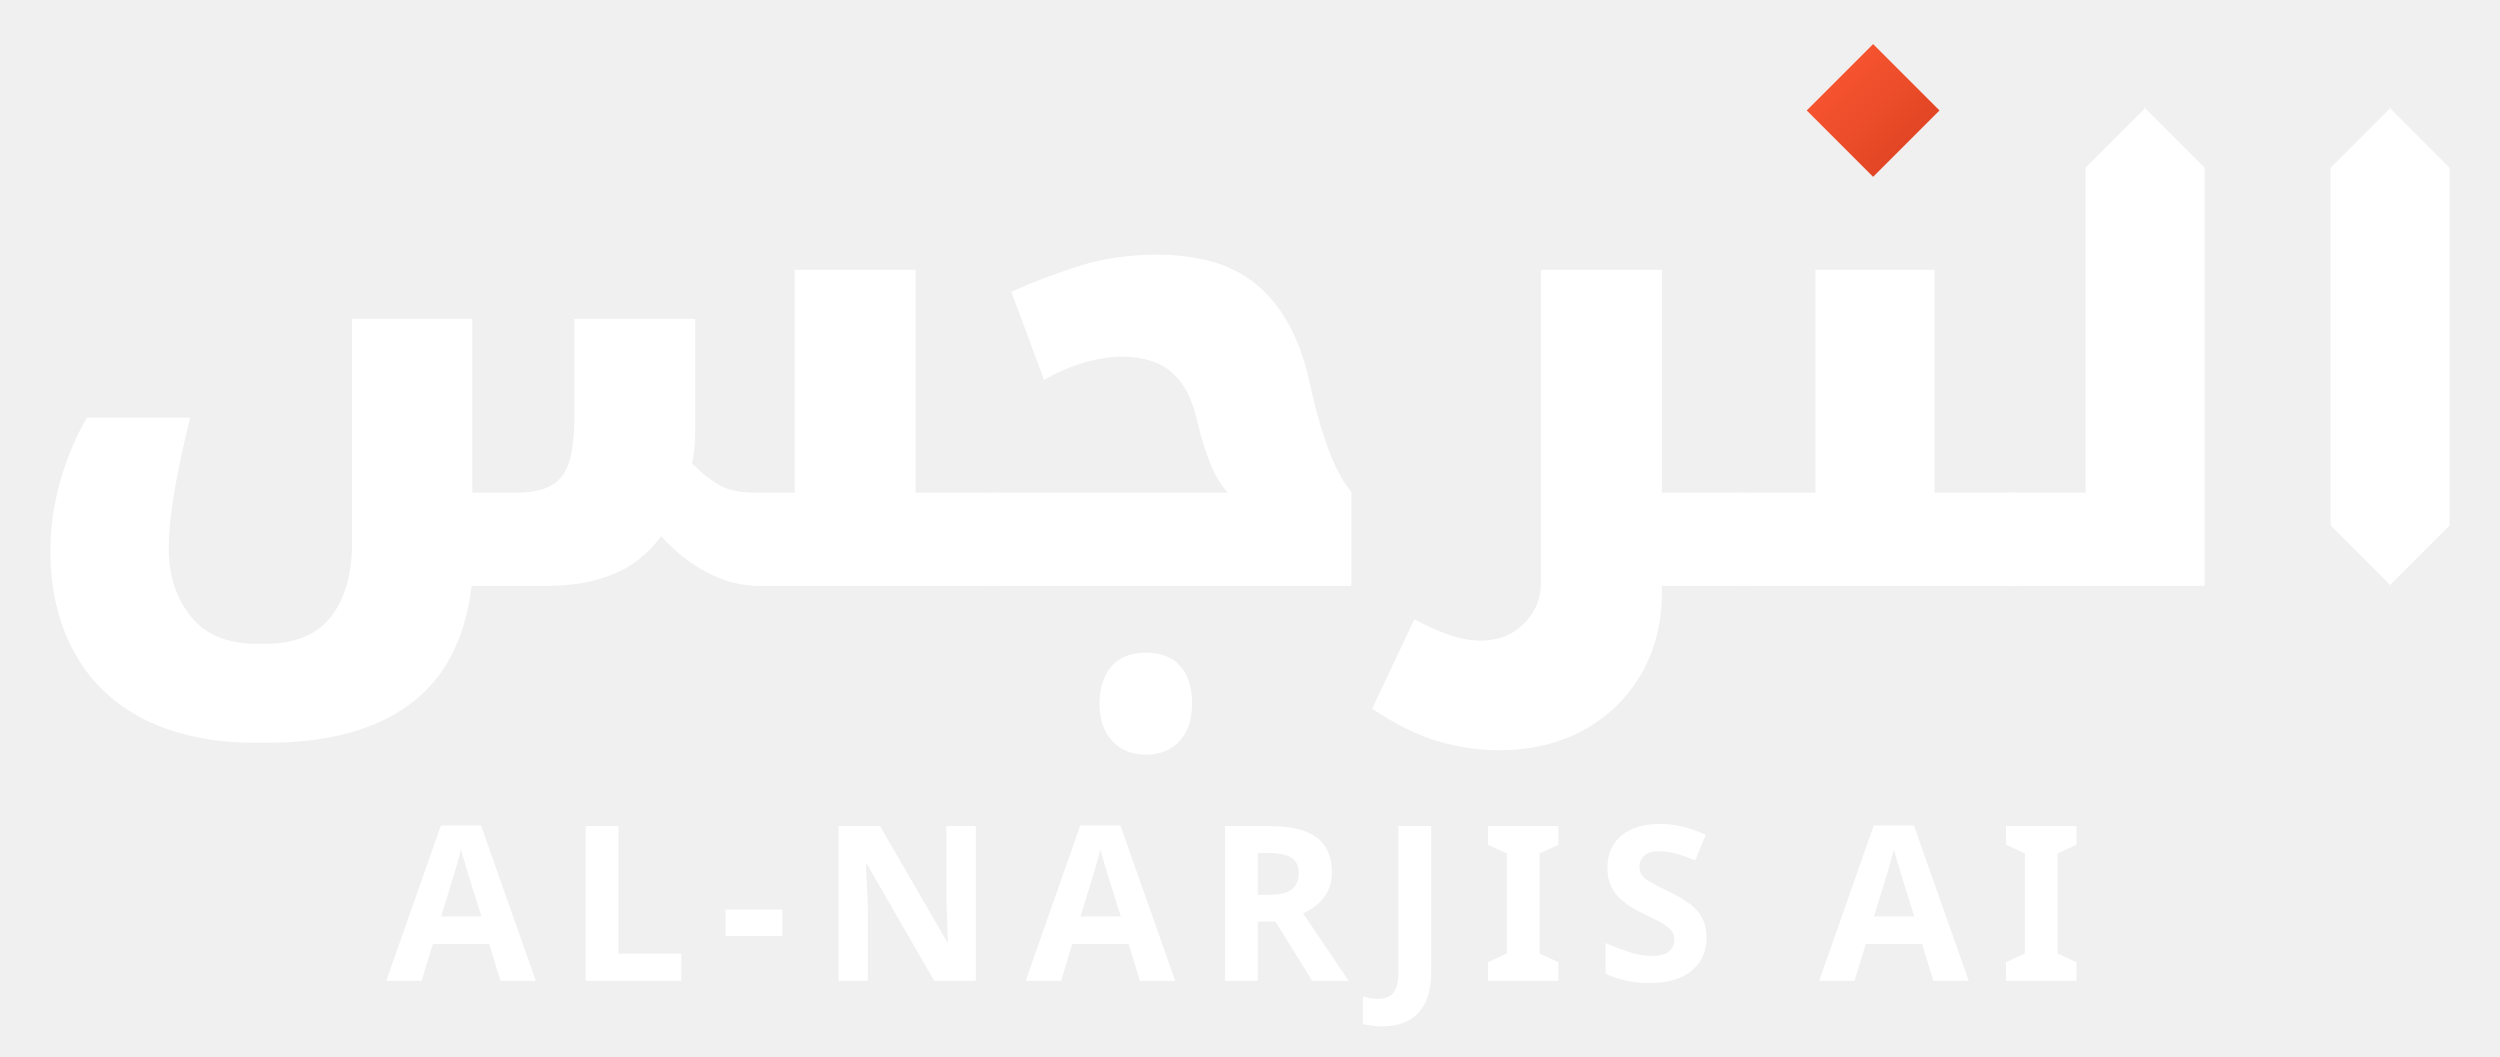
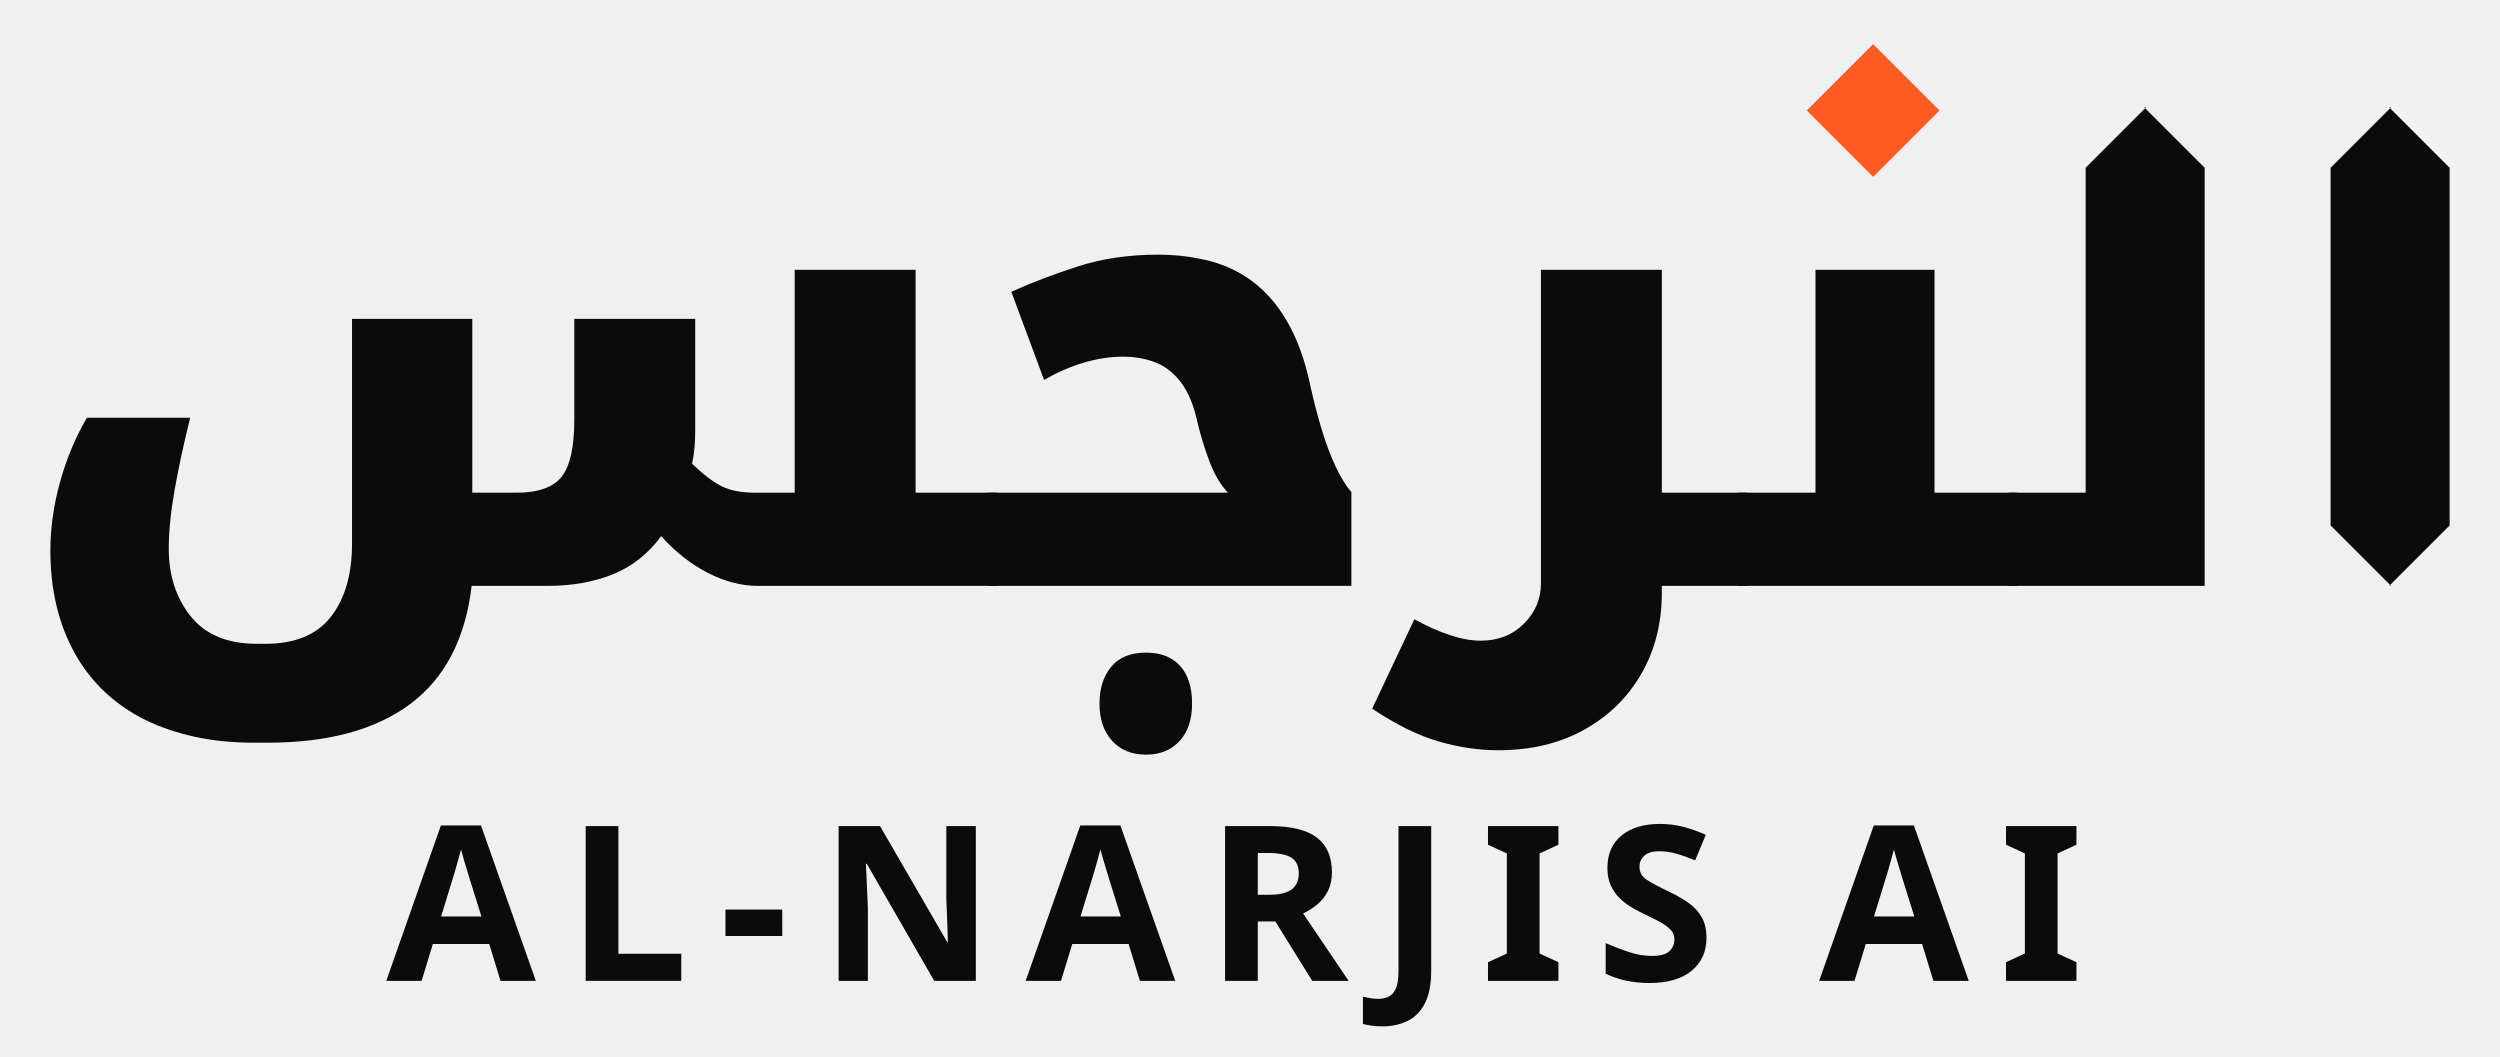
<svg xmlns="http://www.w3.org/2000/svg" viewBox="0 0 3970.00 1677.87" role="img" aria-label="النرجس AL-NARJIS AI">
  <defs>
    <linearGradient id="narjis-noon" x1="0" y1="1" x2="1" y2="0">
-       <stop offset="0" stop-color="#ff5a36" />
-       <stop offset="1" stop-color="#d93f1e" />
+       <stop offset="0" stop-color="#ff5a1f" />
+       <stop offset="1" stop-color="#ff5a1f" />
    </linearGradient>
  </defs>
  <g transform="translate(15.00 930.40) scale(1 -1)">
-     <g fill="#ffffff">
+     <g fill="#0b0b0b">
      <g transform="translate(0.00 0.00)">
        <path d="M1189 0Q1149 0 1108.5 21.0Q1068 42 1035 79Q1004 37 958.5 18.5Q913 0 854 0H734Q719 -126 636.5 -187.5Q554 -249 410 -249H388Q337 -249 294.0 -239.5Q251 -230 216 -213Q142 -176 103.5 -106.5Q65 -37 65 56Q65 110 80.5 165.5Q96 221 123 267H287Q272 207 262.5 153.5Q253 100 253 59Q253 -5 288.0 -48.5Q323 -92 393 -92H406Q477 -92 510.5 -49.0Q544 -6 544 67V424H735V148H805Q857 148 877.0 173.5Q897 199 897 264V424H1089V247Q1089 234 1088.0 221.0Q1087 208 1084 194Q1110 169 1130.5 158.5Q1151 148 1184 148H1247V502H1439V148H1566Q1571 148 1571 144V5Q1571 0 1566 0Z" />
      </g>
      <g transform="translate(1787.00 16.00)">
        <path d="M18 -284Q-16 -284 -36.0 -262.0Q-56 -240 -56 -203Q-56 -167 -37.5 -144.5Q-19 -122 18 -122Q53 -122 72.0 -143.0Q91 -164 91 -203Q91 -241 71.0 -262.5Q51 -284 18 -284Z" />
      </g>
      <g transform="translate(1561.00 0.00)">
        <path d="M-5 0Q-10 0 -10 5V144Q-10 148 -5 148H374Q357 166 345.5 195.5Q334 225 326 258Q317 300 299.5 323.0Q282 346 258.5 355.0Q235 364 207 364Q177 364 145.0 354.5Q113 345 82 327L30 467Q76 488 134.5 507.0Q193 526 263 526Q282 526 300.5 524.0Q319 522 341 517Q406 501 447.0 450.5Q488 400 505 317Q513 281 523.0 248.0Q533 215 545.0 189.5Q557 164 570 149V0Z" />
      </g>
      <g transform="translate(2196.00 0.00)">
        <path d="M428 0V-11Q428 -83 395.5 -139.5Q363 -196 304.5 -228.5Q246 -261 168 -261Q122 -261 73.5 -247.0Q25 -233 -32 -195L35 -53Q64 -69 91.0 -78.0Q118 -87 140 -87Q182 -87 209.0 -60.0Q236 -33 236 4V502H428V148H562Q567 148 567 144V5Q567 0 562 0Z" />
      </g>
      <g transform="translate(2753.00 0.00)">
        <path d="M-5 0Q-10 0 -10 5V144Q-10 148 -5 148H115V502H304V148H434Q439 148 439 144V5Q439 0 434 0Z" />
      </g>
      <g transform="translate(3182.00 0.00)">
        <path d="M-5 0Q-10 0 -10 5V144Q-10 148 -5 148H115V664L211 760H208L304 664V0Z" />
      </g>
      <g transform="translate(3586.00 0.00)">
        <path d="M100 664L196 760L193 760L289 664L289 96L193 0L196 0L100 96Z" />
      </g>
    </g>
    <path fill="url(#narjis-noon)" d="M2959.50 860.40 L3064.90 755.00 L2959.50 649.60 L2854.10 755.00 Z" />
  </g>
  <g transform="translate(613.40 1557.59) scale(1 -1)">
-     <g fill="#ffffff" transform="scale(0.34419)">
+     <g fill="#0b0b0b" transform="scale(0.34419)">
      <g transform="translate(0.00 0)">
        <path d="M527 0 475 170H215L163 0H0L252 717H437L690 0ZM387 463Q382 480 374.0 506.0Q366 532 358.0 559.0Q350 586 345 606Q340 586 331.5 556.5Q323 527 315.5 500.5Q308 474 304 463L253 297H439Z" />
      </g>
      <g transform="translate(830.00 0)">
        <path d="M90 0V714H241V125H531V0Z" />
      </g>
      <g transform="translate(1535.00 0)">
        <path d="M30 207V329H292V207Z" />
      </g>
      <g transform="translate(1997.00 0)">
        <path d="M723 0H531L220 540H216Q218 489 220.5 438.0Q223 387 225 336V0H90V714H281L591 179H594Q593 229 591.0 278.0Q589 327 587 376V714H723Z" />
      </g>
      <g transform="translate(2950.00 0)">
        <path d="M527 0 475 170H215L163 0H0L252 717H437L690 0ZM387 463Q382 480 374.0 506.0Q366 532 358.0 559.0Q350 586 345 606Q340 586 331.5 556.5Q323 527 315.5 500.5Q308 474 304 463L253 297H439Z" />
      </g>
      <g transform="translate(3780.00 0)">
        <path d="M298 714Q444 714 513.5 661.0Q583 608 583 500Q583 451 564.5 414.5Q546 378 515.5 352.5Q485 327 450 311L660 0H492L322 274H241V0H90V714ZM287 590H241V397H290Q365 397 397.5 422.0Q430 447 430 496Q430 547 395.5 568.5Q361 590 287 590Z" />
      </g>
      <g transform="translate(4580.00 0)">
        <path d="M15 -210Q-14 -210 -36.0 -206.5Q-58 -203 -74 -199V-73Q-58 -77 -40.5 -80.0Q-23 -83 -3 -83Q23 -83 44.5 -73.0Q66 -63 78.0 -35.0Q90 -7 90 45V714H241V46Q241 -46 212.5 -102.5Q184 -159 133.0 -184.5Q82 -210 15 -210Z" />
      </g>
      <g transform="translate(5051.00 0)">
        <path d="M357 0H32V86L119 126V588L32 628V714H357V628L270 588V126L357 86Z" />
      </g>
      <g transform="translate(5580.00 0)">
        <path d="M511 198Q511 103 442.5 46.5Q374 -10 248 -10Q135 -10 46 33V174Q97 152 151.5 133.5Q206 115 260 115Q316 115 339.5 136.5Q363 158 363 191Q363 218 344.5 237.0Q326 256 295.0 272.5Q264 289 224 308Q199 320 170.0 336.5Q141 353 114.5 377.5Q88 402 71.0 437.0Q54 472 54 521Q54 617 119.0 670.5Q184 724 296 724Q352 724 402.5 711.0Q453 698 508 674L459 556Q410 576 371.0 587.0Q332 598 291 598Q248 598 225.0 578.0Q202 558 202 526Q202 488 236.0 466.0Q270 444 337 412Q392 386 430.5 358.0Q469 330 490.0 292.0Q511 254 511 198Z" />
      </g>
      <g transform="translate(6611.00 0)">
        <path d="M527 0 475 170H215L163 0H0L252 717H437L690 0ZM387 463Q382 480 374.0 506.0Q366 532 358.0 559.0Q350 586 345 606Q340 586 331.5 556.5Q323 527 315.5 500.5Q308 474 304 463L253 297H439Z" />
      </g>
      <g transform="translate(7441.00 0)">
        <path d="M357 0H32V86L119 126V588L32 628V714H357V628L270 588V126L357 86Z" />
      </g>
    </g>
  </g>
</svg>
